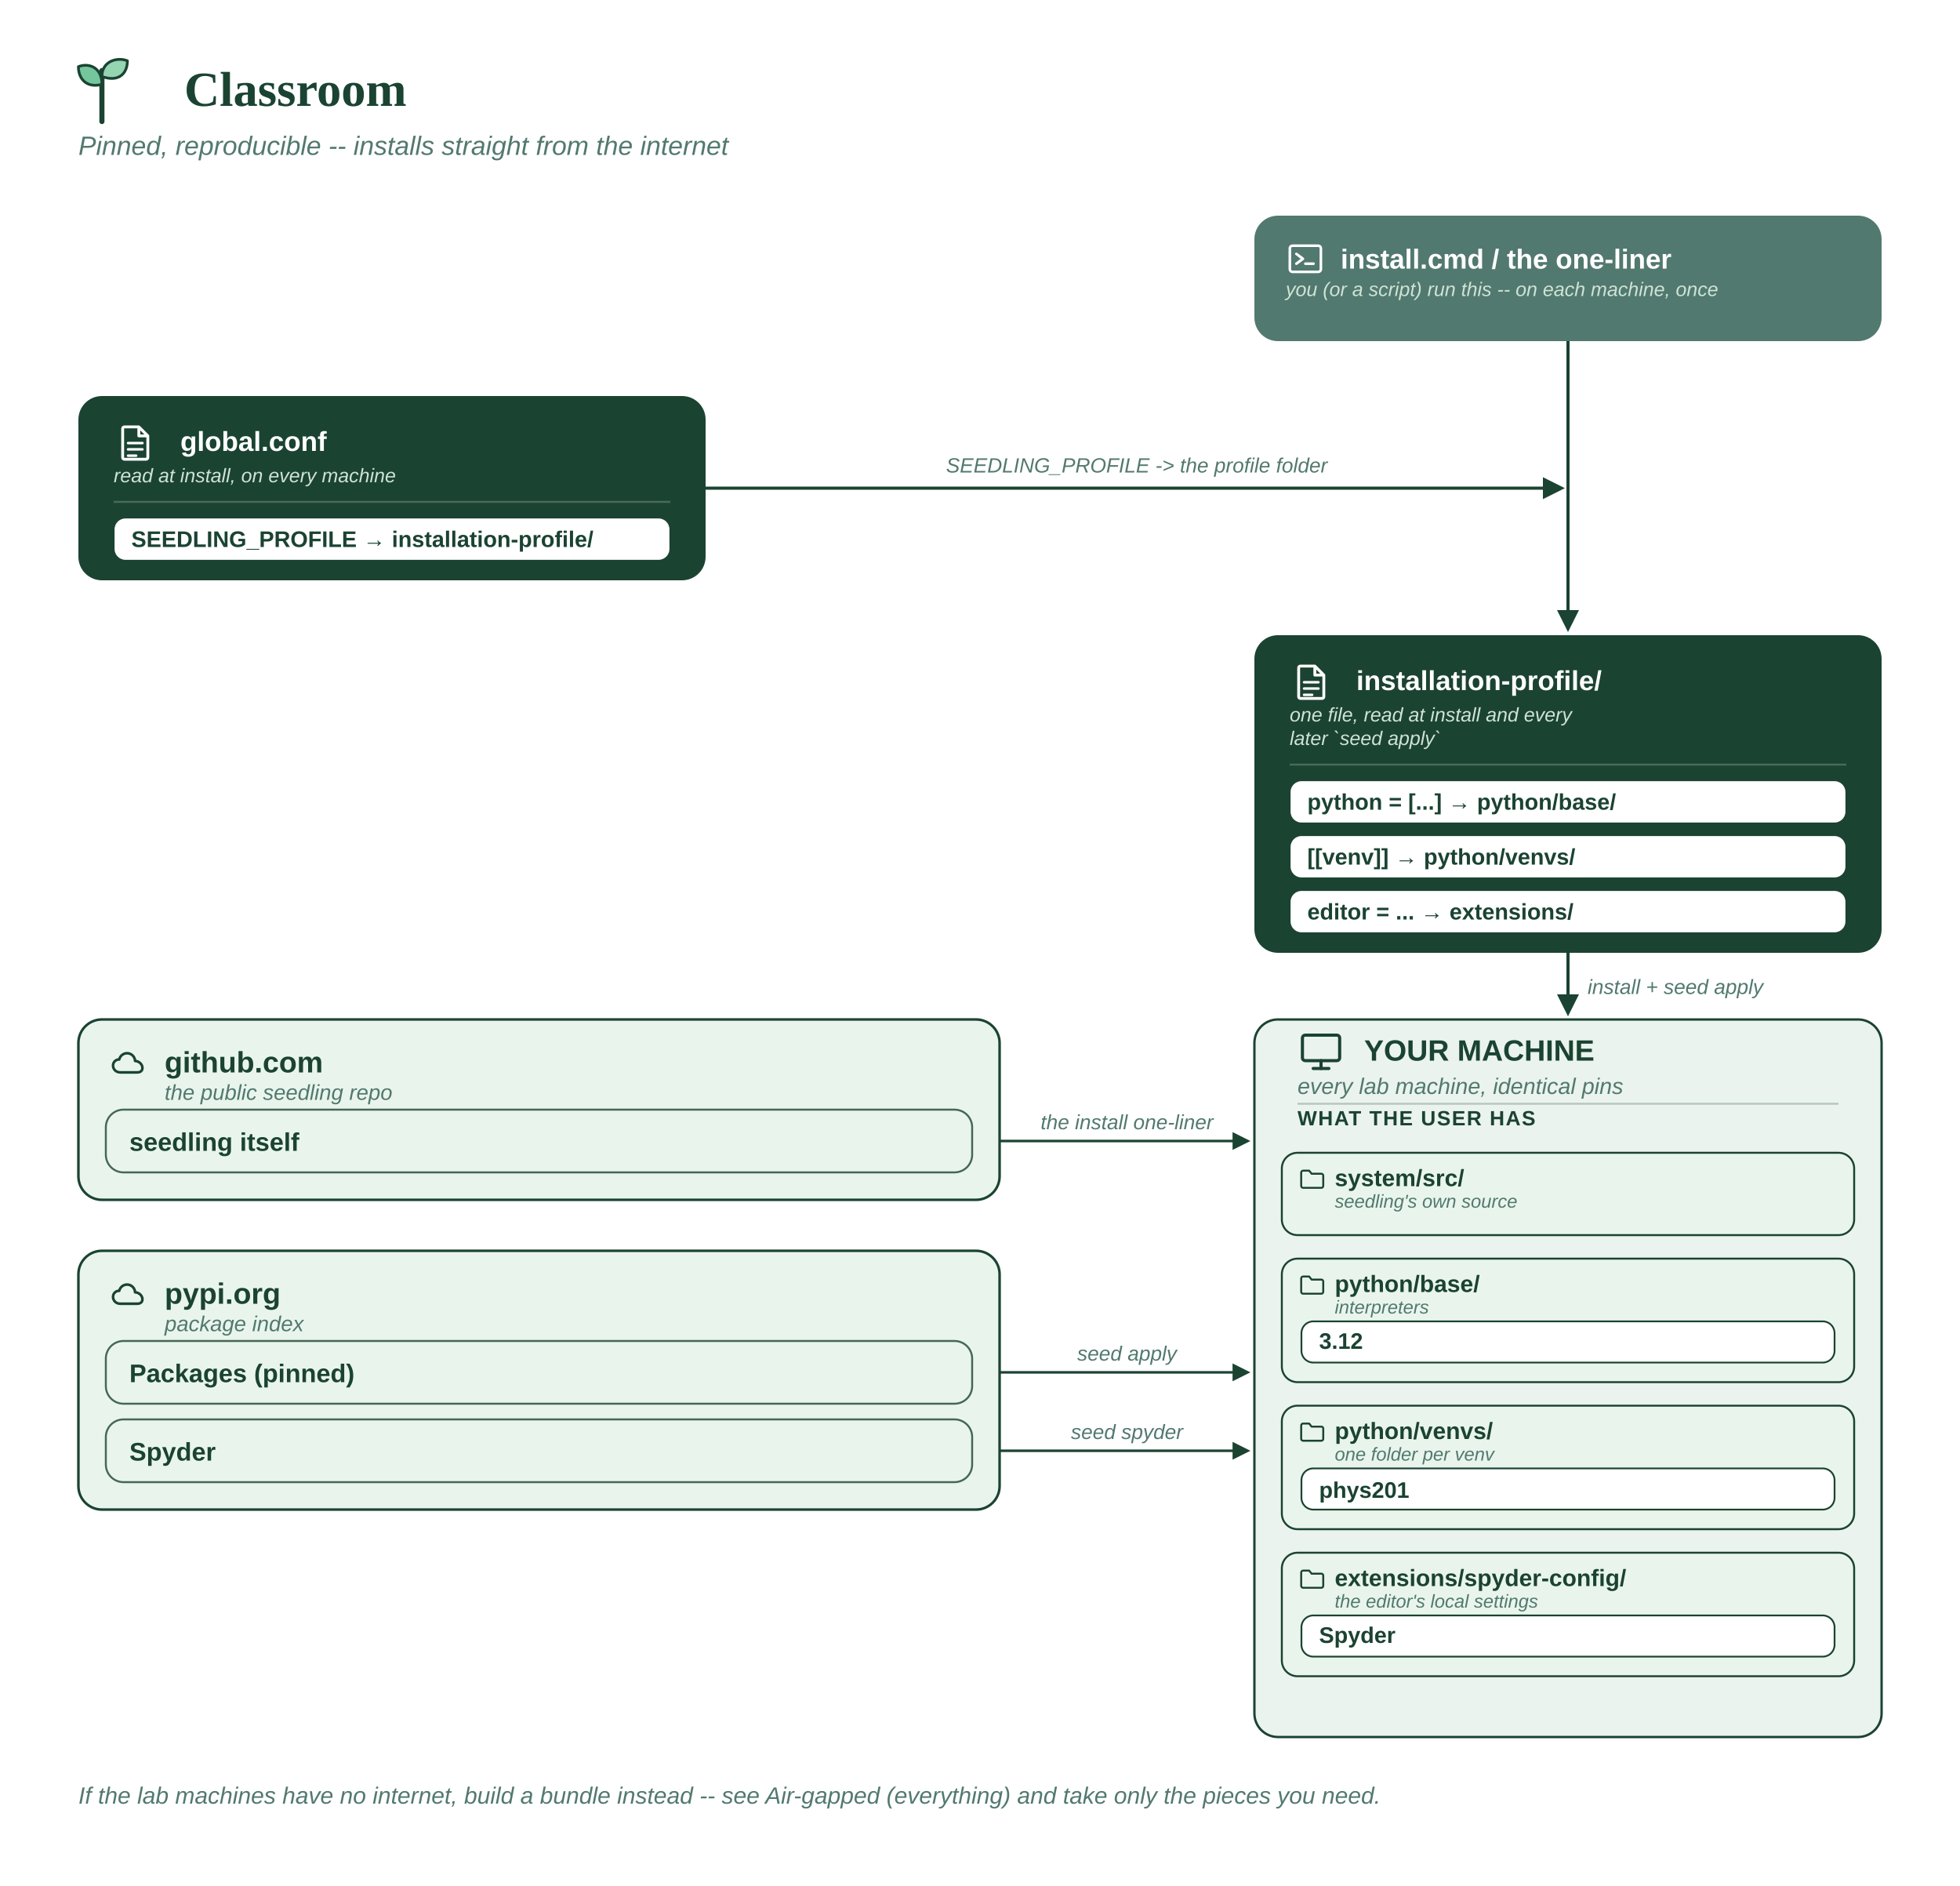
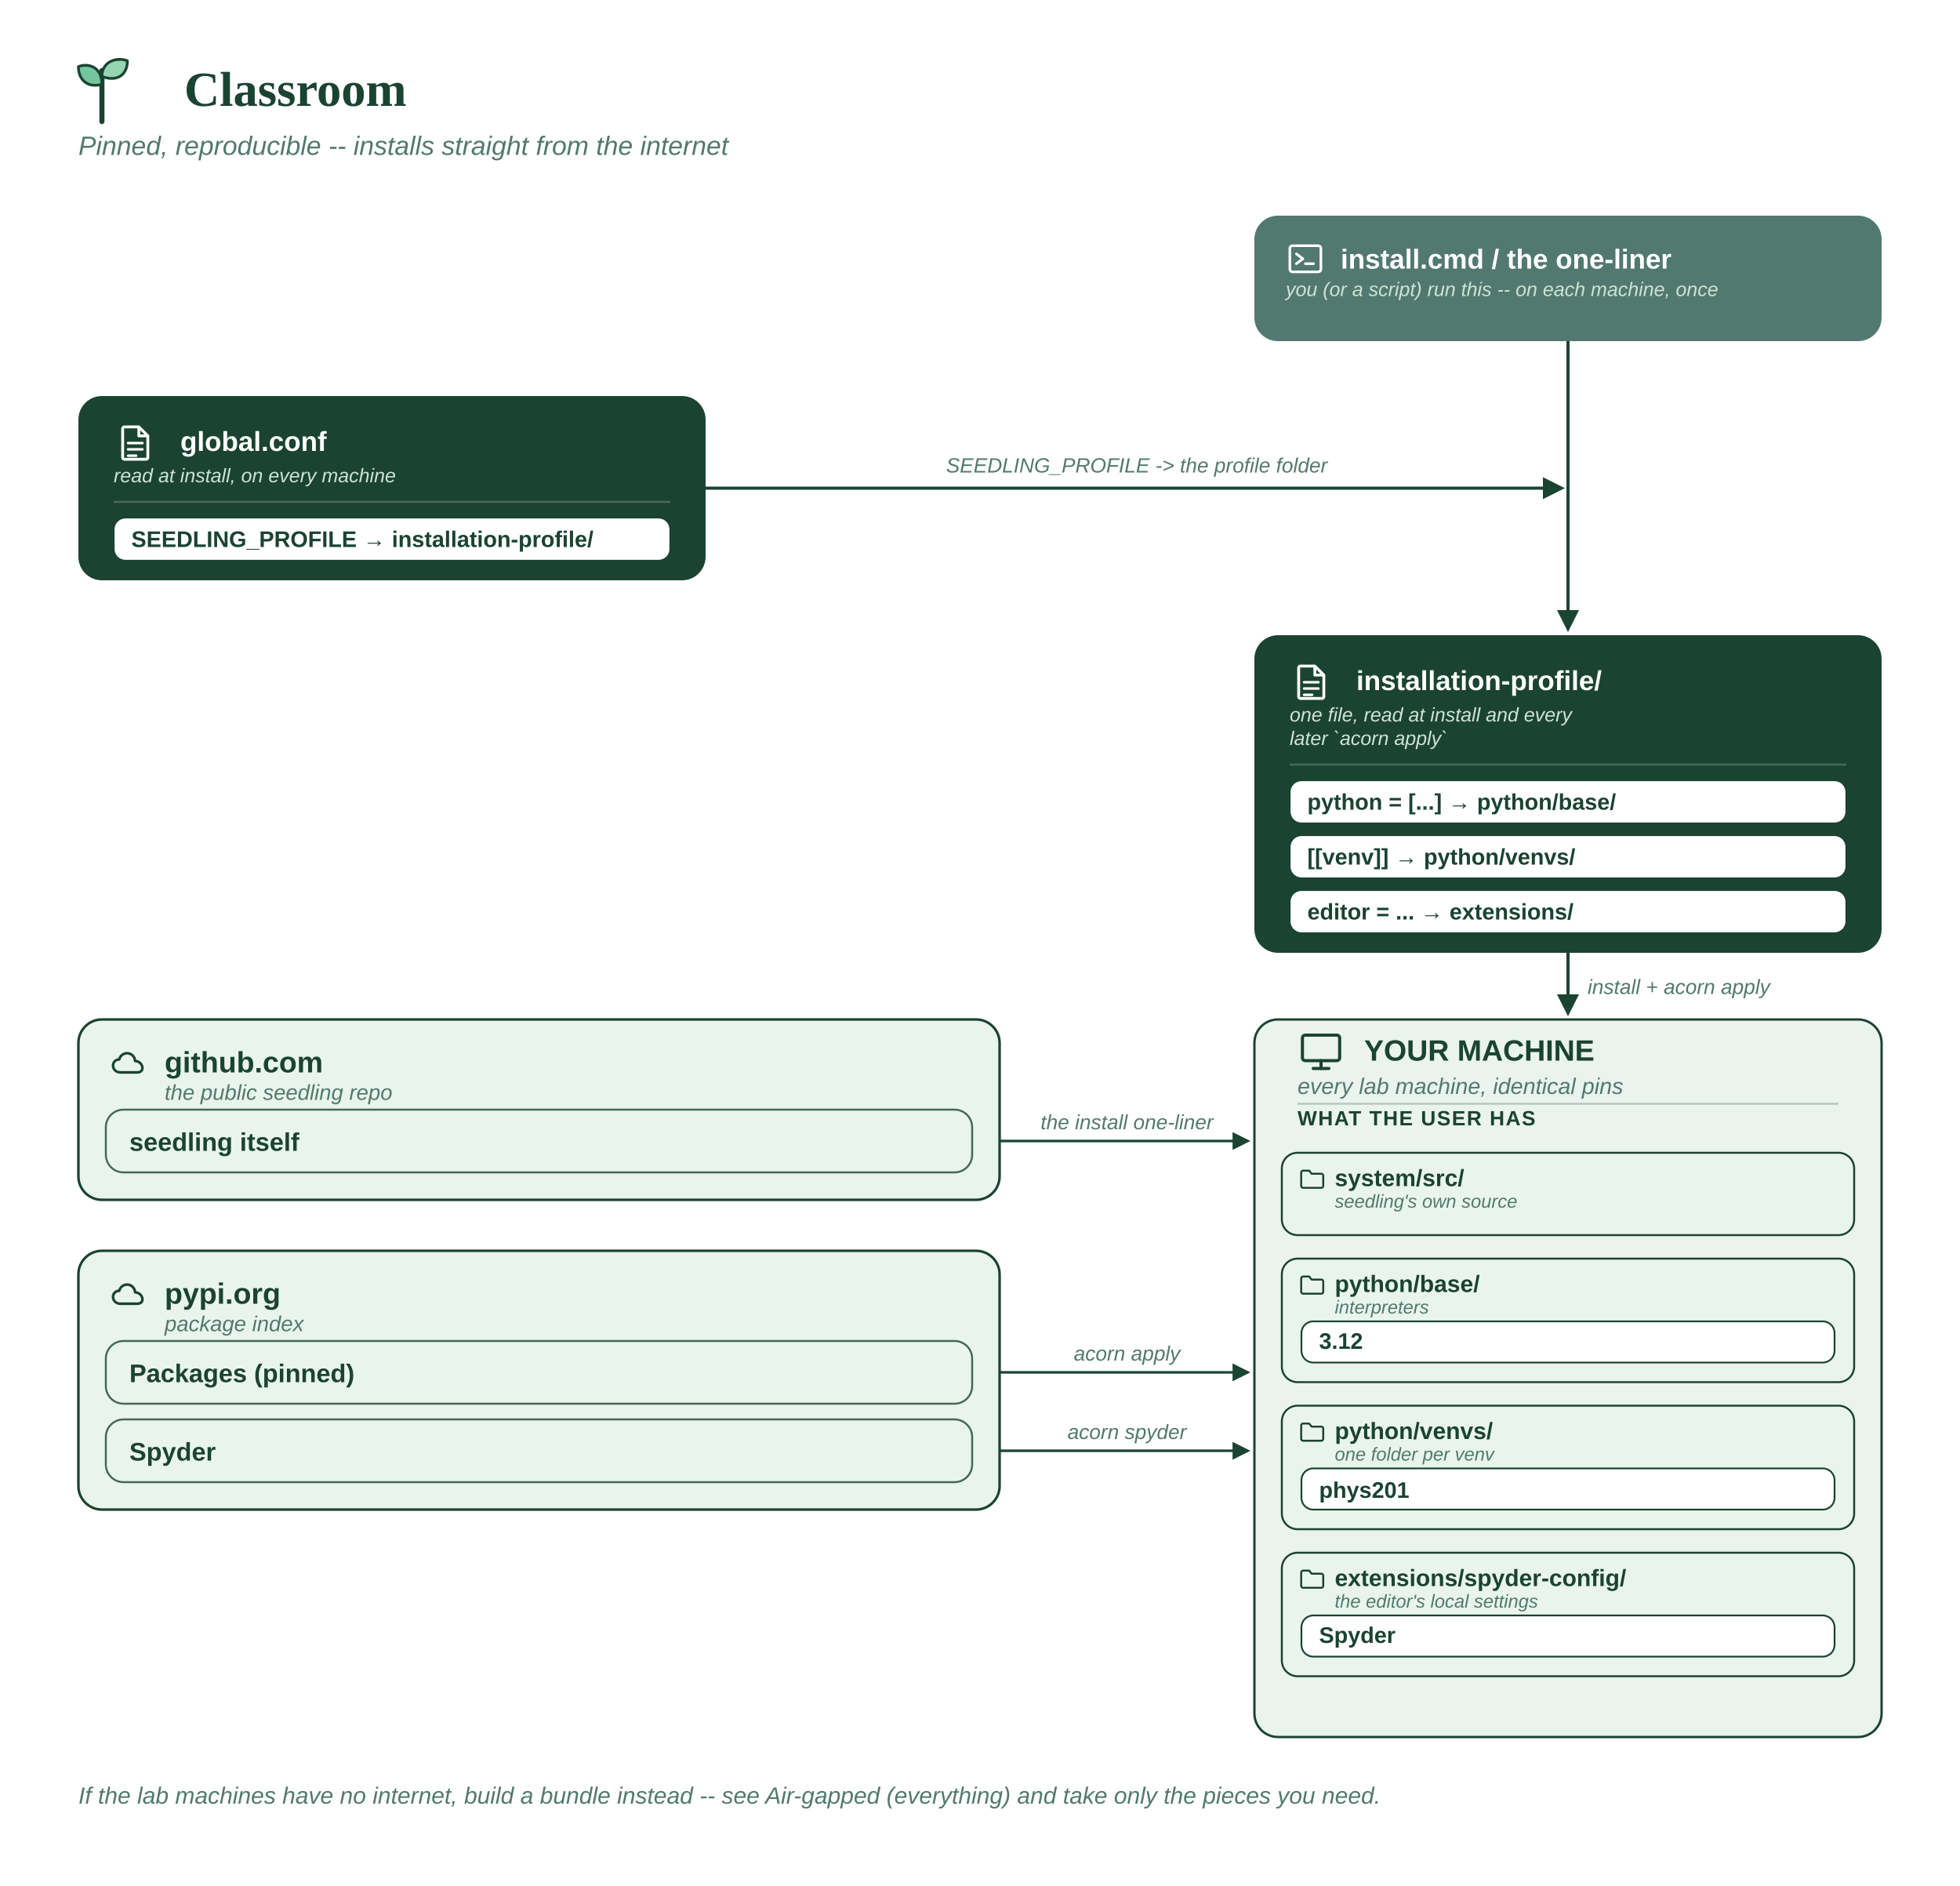
<svg xmlns="http://www.w3.org/2000/svg" viewBox="0 0 1000 962" font-family="Arial, Helvetica, sans-serif">
  <defs>
    <defs>
      <style>
      .head  { font-family: Georgia, 'Times New Roman', serif; }
      .body  { font-family: Arial, Helvetica, sans-serif; }
      .fg    { fill: #1B4332; }
      .fw    { fill: #FFFFFF; }
      .fmute { fill: #52796F; }
    </style>
      <marker id="arrow" markerWidth="7" markerHeight="7" refX="5.5" refY="3.5" orient="auto">
        <path d="M0,0 L7,3.5 L0,7 Z" fill="#1B4332" />
      </marker>
      <symbol id="ic-cloud" viewBox="0 0 24 24">
        <path d="M6.5 18 C3.5 18 2 15.8 2 13.8 C2 11.6 3.8 10 5.8 10.1 C6.4 7.6 8.7 6 11.2 6.3 C13.6 6.6 15.4 8.6 15.5 11 C17.9 11.1 20 13 20 15.3 C20 17.4 18.2 18 17 18 Z" fill="none" stroke="currentColor" stroke-width="1.6" stroke-linejoin="round" />
      </symbol>
      <symbol id="ic-box" viewBox="0 0 24 24">
        <path d="M3 8 L12 4 L21 8 L12 12 Z" fill="none" stroke="currentColor" stroke-width="1.6" stroke-linejoin="round" />
        <path d="M3 8 V17 L12 21 V12" fill="none" stroke="currentColor" stroke-width="1.6" stroke-linejoin="round" />
        <path d="M21 8 V17 L12 21" fill="none" stroke="currentColor" stroke-width="1.6" stroke-linejoin="round" />
      </symbol>
      <symbol id="ic-server" viewBox="0 0 24 24">
        <rect x="3" y="4" width="18" height="6" rx="1.3" fill="none" stroke="currentColor" stroke-width="1.6" />
        <rect x="3" y="14" width="18" height="6" rx="1.3" fill="none" stroke="currentColor" stroke-width="1.6" />
        <circle cx="7" cy="7" r="1" fill="currentColor" />
        <circle cx="7" cy="17" r="1" fill="currentColor" />
      </symbol>
      <symbol id="ic-monitor" viewBox="0 0 24 24">
        <rect x="2.5" y="4" width="19" height="13" rx="1.4" fill="none" stroke="currentColor" stroke-width="1.6" />
        <line x1="8" y1="21" x2="16" y2="21" stroke="currentColor" stroke-width="1.6" stroke-linecap="round" />
        <line x1="12" y1="17" x2="12" y2="21" stroke="currentColor" stroke-width="1.6" stroke-linecap="round" />
      </symbol>
      <symbol id="ic-folder" viewBox="0 0 24 24">
        <path d="M3 6.5 C3 5.7 3.7 5 4.5 5 H9.5 L11.5 7.5 H19.5 C20.3 7.5 21 8.2 21 9 V17.5 C21 18.3 20.3 19 19.5 19 H4.5 C3.7 19 3 18.3 3 17.5 Z" fill="none" stroke="currentColor" stroke-width="1.6" stroke-linejoin="round" />
      </symbol>
      <symbol id="ic-doc" viewBox="0 0 24 24">
        <path d="M6 3 H14 L19 8 V20 C19 20.6 18.6 21 18 21 H6 C5.4 21 5 20.6 5 20 V4 C5 3.4 5.4 3 6 3 Z" fill="none" stroke="currentColor" stroke-width="1.6" stroke-linejoin="round" />
        <path d="M14 3 V8 H19" fill="none" stroke="currentColor" stroke-width="1.6" stroke-linejoin="round" />
        <line x1="8" y1="12" x2="16" y2="12" stroke="currentColor" stroke-width="1.4" stroke-linecap="round" />
        <line x1="8" y1="15.5" x2="16" y2="15.5" stroke="currentColor" stroke-width="1.4" stroke-linecap="round" />
        <line x1="8" y1="19" x2="12.5" y2="19" stroke="currentColor" stroke-width="1.4" stroke-linecap="round" />
      </symbol>
      <symbol id="ic-terminal" viewBox="0 0 24 24">
        <rect x="2.5" y="4" width="19" height="16" rx="1.6" fill="none" stroke="currentColor" stroke-width="1.6" />
        <path d="M6.5 9 L10.5 12 L6.5 15" fill="none" stroke="currentColor" stroke-width="1.6" stroke-linecap="round" stroke-linejoin="round" />
        <line x1="12" y1="15" x2="17" y2="15" stroke="currentColor" stroke-width="1.6" stroke-linecap="round" />
      </symbol>
    </defs>
  </defs>
  <rect x="0" y="0" width="1000" height="962" fill="#FFFFFF" />
  <g transform="translate(40,20)">
    <path d="M12 42 V16" stroke="#1B4332" stroke-width="2.6" stroke-linecap="round" fill="none" />
    <path d="M12 23 C12 14 5 12 0 14 C0 21 5 25 12 23 Z" fill="#74C69D" stroke="#1B4332" stroke-width="1.4" stroke-linejoin="round" />
    <path d="M12 19 C12 11 20 9 25 11 C25 18 20 22 12 19 Z" fill="#95D5B2" stroke="#1B4332" stroke-width="1.4" stroke-linejoin="round" />
  </g>
  <text x="94" y="54" class="head fg" font-size="25" font-weight="700">Classroom</text>
  <text x="40" y="79" class="body fmute" font-size="13.5" font-style="italic">Pinned, reproducible -- installs straight from the internet</text>
  <rect x="640" y="110" width="320" height="64" rx="12" fill="#52796F" />
  <use href="#ic-terminal" x="656" y="122" width="20" height="20" color="#FFFFFF" />
  <text x="684" y="137" class="body fw" font-size="14.0" font-weight="700">install.cmd  /  the one-liner</text>
  <text x="656" y="151" class="body" fill="#CFE3D6" font-size="10" font-style="italic">you (or a script) run this -- on each machine, once</text>
  <line x1="800" y1="174" x2="800" y2="320" stroke="#1B4332" stroke-width="1.6" marker-end="url(#arrow)" />
  <rect x="40" y="202" width="320" height="94" rx="12" fill="#1B4332" />
  <use href="#ic-doc" x="58" y="215" width="22" height="22" color="#FFFFFF" />
  <text x="92" y="230" class="body fw" font-size="14" font-weight="700">global.conf</text>
  <text x="58" y="246" class="body" fill="#CFE3D6" font-size="10" font-style="italic">read at install, on every machine</text>
  <line x1="58" y1="256" x2="342" y2="256" stroke="#FFFFFF" stroke-width="1" opacity="0.2" />
  <rect x="58" y="264" width="284" height="22" rx="6" fill="#FFFFFF" stroke="#1B4332" stroke-width="0.9" />
  <text x="67" y="279" class="body fg" font-size="11.5" font-weight="600">SEEDLING_PROFILE  →  installation-profile/</text>
  <line x1="360" y1="249" x2="796" y2="249" stroke="#1B4332" stroke-width="1.6" marker-end="url(#arrow)" />
  <text x="580" y="241" text-anchor="middle" class="body fmute" font-size="10.5" font-style="italic">SEEDLING_PROFILE -&gt; the profile folder</text>
  <rect x="640" y="324" width="320" height="162" rx="12" fill="#1B4332" />
  <use href="#ic-doc" x="658" y="337" width="22" height="22" color="#FFFFFF" />
  <text x="692" y="352" class="body fw" font-size="14.0" font-weight="700">installation-profile/</text>
  <text x="658" y="368" class="body" fill="#CFE3D6" font-size="10" font-style="italic">one file, read at install and every</text>
-   <text x="658" y="380" class="body" fill="#CFE3D6" font-size="10" font-style="italic">later `seed apply`</text>
+   <text x="658" y="380" class="body" fill="#CFE3D6" font-size="10" font-style="italic">later `acorn apply`</text>
  <line x1="658" y1="390" x2="942" y2="390" stroke="#FFFFFF" stroke-width="1" opacity="0.2" />
  <rect x="658" y="398" width="284" height="22" rx="6" fill="#FFFFFF" stroke="#1B4332" stroke-width="0.9" />
  <text x="667" y="413" class="body fg" font-size="11.5" font-weight="600">python = [...]  →  python/base/</text>
  <rect x="658" y="426" width="284" height="22" rx="6" fill="#FFFFFF" stroke="#1B4332" stroke-width="0.9" />
  <text x="667" y="441" class="body fg" font-size="11.5" font-weight="600">[[venv]]  →  python/venvs/</text>
  <rect x="658" y="454" width="284" height="22" rx="6" fill="#FFFFFF" stroke="#1B4332" stroke-width="0.9" />
  <text x="667" y="469" class="body fg" font-size="11.5" font-weight="600">editor = ...  →  extensions/</text>
  <line x1="800" y1="486" x2="800" y2="516" stroke="#1B4332" stroke-width="1.6" marker-end="url(#arrow)" />
-   <text x="810" y="507" class="body fmute" font-size="10.5" font-style="italic">install + seed apply</text>
+   <text x="810" y="507" class="body fmute" font-size="10.5" font-style="italic">install + acorn apply</text>
  <rect x="640" y="520" width="320" height="366" rx="12" fill="#EAF3EE" stroke="#1B4332" stroke-width="1.2" />
  <use href="#ic-monitor" x="662" y="524" width="24" height="24" color="#1B4332" />
  <text x="696" y="541" class="body fg" font-size="15" font-weight="700">YOUR MACHINE</text>
  <text x="662" y="558" class="body fmute" font-size="11.5" font-style="italic">every lab machine, identical pins</text>
  <line x1="662" y1="563" x2="938" y2="563" stroke="#1B4332" stroke-width="1" opacity="0.25" />
  <text x="662" y="574" class="body fg" font-size="10.5" font-weight="700" letter-spacing="0.6">WHAT THE USER HAS</text>
  <rect x="654" y="588" width="292" height="42" rx="8" fill="#E9F5EC" stroke="#1B4332" stroke-width="1" />
  <use href="#ic-folder" x="662" y="594" width="15" height="15" color="#1B4332" />
  <text x="681" y="605" class="body fg" font-size="12.0" font-weight="700">system/src/</text>
  <text x="681" y="616" class="body fmute" font-size="9.5" font-style="italic">seedling's own source</text>
  <rect x="654" y="642" width="292" height="63" rx="8" fill="#E9F5EC" stroke="#1B4332" stroke-width="1" />
  <use href="#ic-folder" x="662" y="648" width="15" height="15" color="#1B4332" />
  <text x="681" y="659" class="body fg" font-size="12.0" font-weight="700">python/base/</text>
  <text x="681" y="670" class="body fmute" font-size="9.5" font-style="italic">interpreters</text>
  <rect x="664" y="674" width="272" height="21" rx="6" fill="#FFFFFF" stroke="#1B4332" stroke-width="0.9" />
  <text x="673" y="688" class="body fg" font-size="11.5" font-weight="600">3.12</text>
  <rect x="654" y="717" width="292" height="63" rx="8" fill="#E9F5EC" stroke="#1B4332" stroke-width="1" />
  <use href="#ic-folder" x="662" y="723" width="15" height="15" color="#1B4332" />
  <text x="681" y="734" class="body fg" font-size="12.0" font-weight="700">python/venvs/</text>
  <text x="681" y="745" class="body fmute" font-size="9.5" font-style="italic">one folder per venv</text>
  <rect x="664" y="749" width="272" height="21" rx="6" fill="#FFFFFF" stroke="#1B4332" stroke-width="0.9" />
  <text x="673" y="764" class="body fg" font-size="11.5" font-weight="600">phys201</text>
  <rect x="654" y="792" width="292" height="63" rx="8" fill="#E9F5EC" stroke="#1B4332" stroke-width="1" />
  <use href="#ic-folder" x="662" y="798" width="15" height="15" color="#1B4332" />
  <text x="681" y="809" class="body fg" font-size="12.0" font-weight="700">extensions/spyder-config/</text>
  <text x="681" y="820" class="body fmute" font-size="9.5" font-style="italic">the editor's local settings</text>
  <rect x="664" y="824" width="272" height="21" rx="6" fill="#FFFFFF" stroke="#1B4332" stroke-width="0.9" />
  <text x="673" y="838" class="body fg" font-size="11.5" font-weight="600">Spyder</text>
  <rect x="40" y="520" width="470" height="92" rx="12" fill="#E9F5EC" stroke="#1B4332" stroke-width="1.3" />
  <use href="#ic-cloud" x="56" y="532" width="20" height="20" color="#1B4332" />
  <text x="84" y="547" class="body fg" font-size="15.0" font-weight="700">github.com</text>
  <text x="84" y="561" class="body fmute" font-size="11.0" font-style="italic">the public seedling repo</text>
  <rect x="54" y="566" width="442" height="32" rx="9" fill="#E9F5EC" stroke="#1B4332" stroke-width="1" opacity="0.8" />
  <text x="66" y="587" class="body fg" font-size="13.0" font-weight="700">seedling itself</text>
  <line x1="510" y1="582" x2="636" y2="582" stroke="#1B4332" stroke-width="1.3" marker-end="url(#arrow)" />
  <text x="575" y="576" text-anchor="middle" class="body fmute" font-size="10.5" font-style="italic">the install one-liner</text>
  <rect x="40" y="638" width="470" height="132" rx="12" fill="#E9F5EC" stroke="#1B4332" stroke-width="1.3" />
  <use href="#ic-cloud" x="56" y="650" width="20" height="20" color="#1B4332" />
  <text x="84" y="665" class="body fg" font-size="15.0" font-weight="700">pypi.org</text>
  <text x="84" y="679" class="body fmute" font-size="11.0" font-style="italic">package index</text>
  <rect x="54" y="684" width="442" height="32" rx="9" fill="#E9F5EC" stroke="#1B4332" stroke-width="1" opacity="0.8" />
  <text x="66" y="705" class="body fg" font-size="13.0" font-weight="700">Packages (pinned)</text>
  <line x1="510" y1="700" x2="636" y2="700" stroke="#1B4332" stroke-width="1.3" marker-end="url(#arrow)" />
-   <text x="575" y="694" text-anchor="middle" class="body fmute" font-size="10.5" font-style="italic">seed apply</text>
+   <text x="575" y="694" text-anchor="middle" class="body fmute" font-size="10.5" font-style="italic">acorn apply</text>
  <rect x="54" y="724" width="442" height="32" rx="9" fill="#E9F5EC" stroke="#1B4332" stroke-width="1" opacity="0.8" />
  <text x="66" y="745" class="body fg" font-size="13.0" font-weight="700">Spyder</text>
  <line x1="510" y1="740" x2="636" y2="740" stroke="#1B4332" stroke-width="1.3" marker-end="url(#arrow)" />
-   <text x="575" y="734" text-anchor="middle" class="body fmute" font-size="10.5" font-style="italic">seed spyder</text>
+   <text x="575" y="734" text-anchor="middle" class="body fmute" font-size="10.5" font-style="italic">acorn spyder</text>
  <text x="40" y="920" class="body fmute" font-size="12" font-style="italic">If the lab machines have no internet, build a bundle instead -- see Air-gapped (everything) and take only the pieces you need.</text>
</svg>
